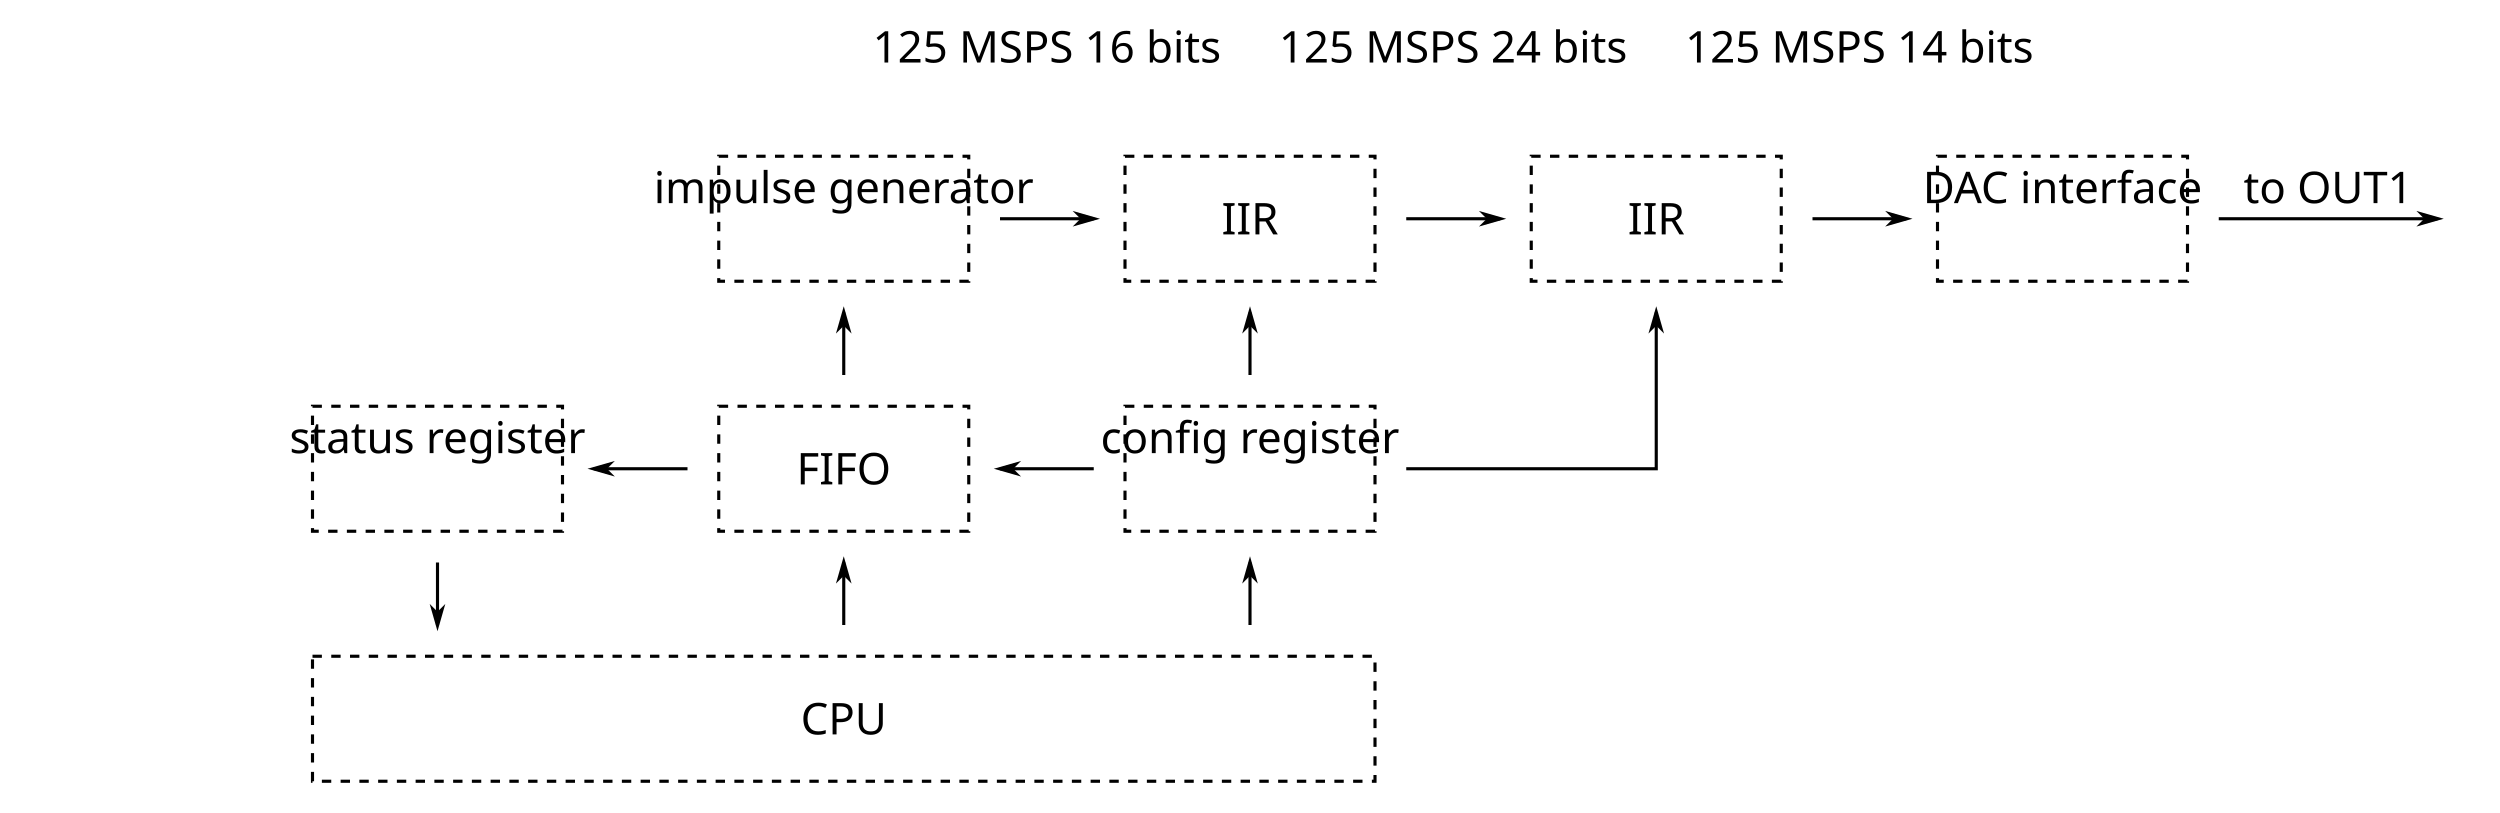
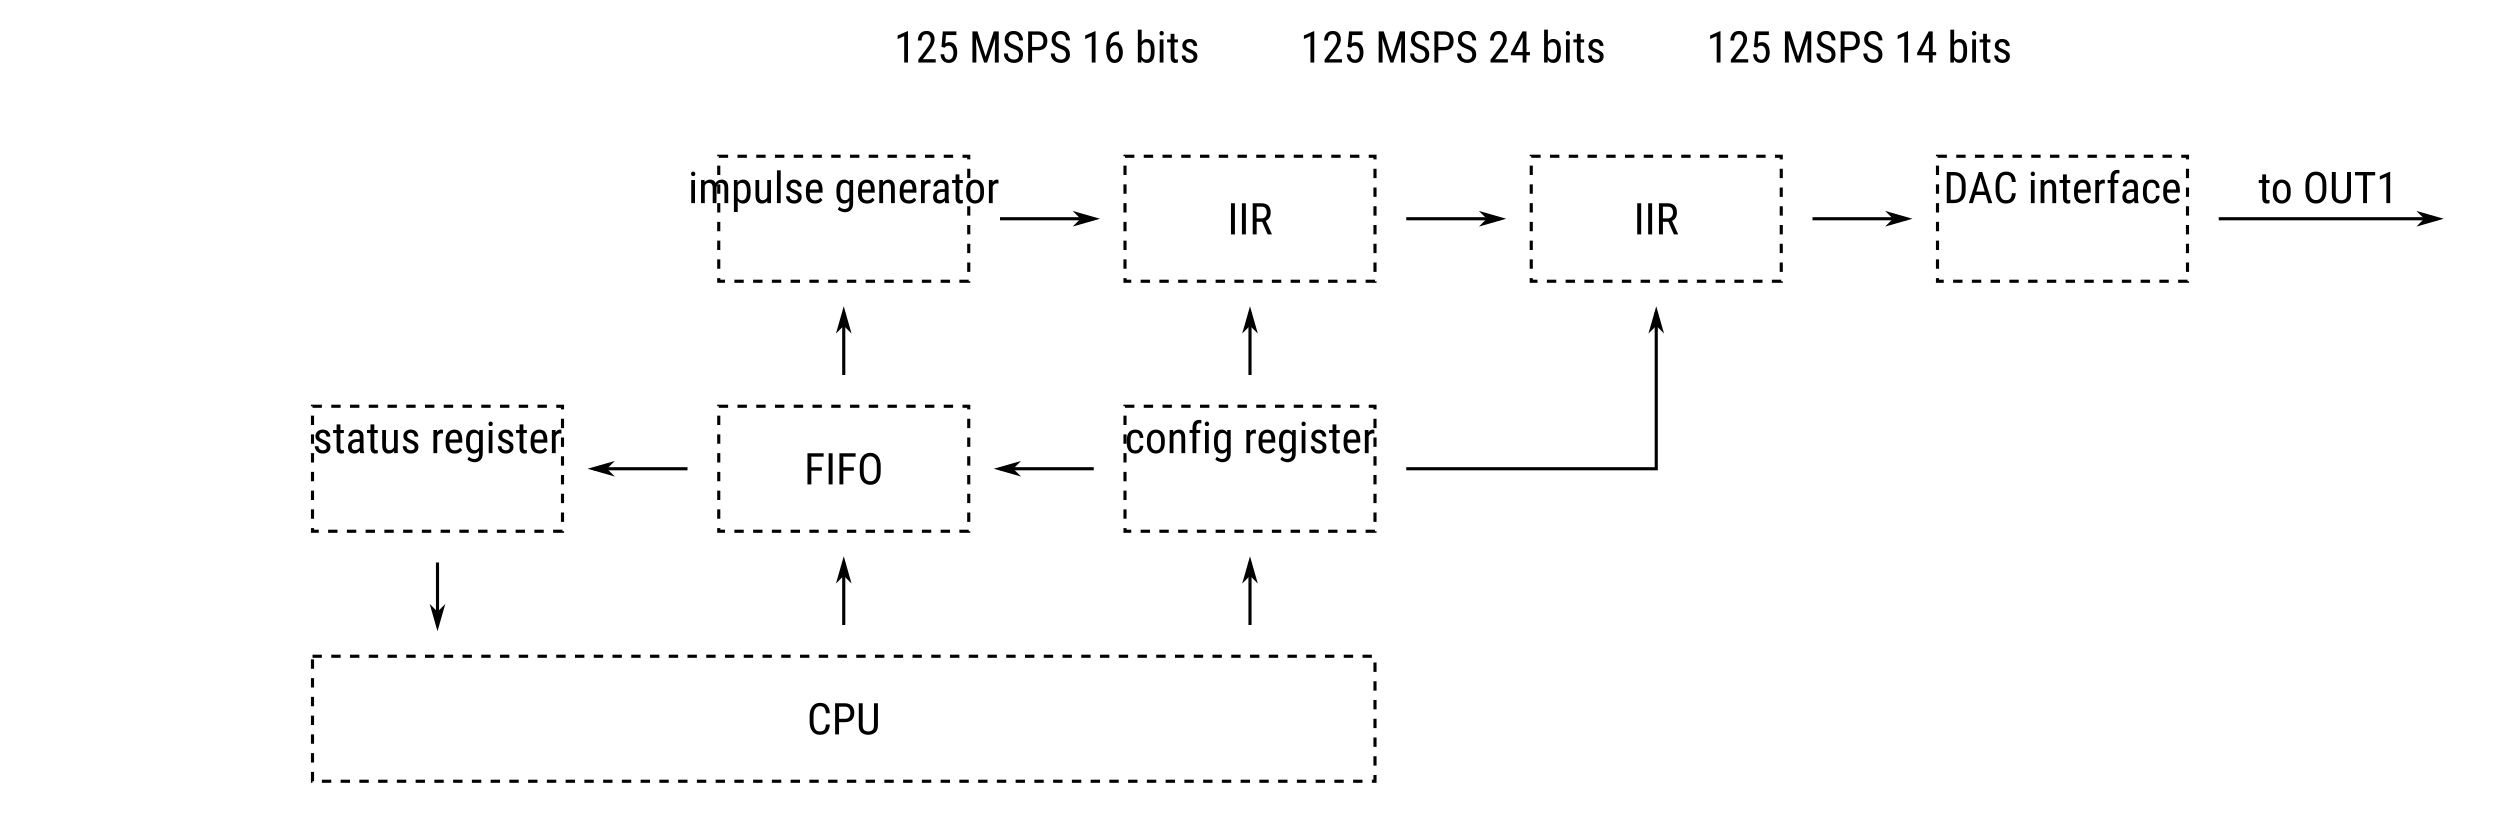
<svg xmlns="http://www.w3.org/2000/svg" width="800" height="260" version="1.1">
  <defs>
    <marker id="Arrow1L" overflow="visible" markerHeight="5" markerWidth="8.75" orient="auto-start-reverse" preserveAspectRatio="xMidYMid" refX="4.25" viewBox="0 0 8.75 5">
      <path transform="scale(-.5)" d="m0 0 5-5-17.5 5 17.5 5z" fill="context-stroke" fill-rule="evenodd" />
    </marker>
  </defs>
  <rect x="490" y="50" width="80" height="40" fill="none" stroke="#000000" stroke-dasharray="3, 3" />
  <rect x="230" y="130" width="80" height="40" fill="none" stroke="#000000" stroke-dasharray="3, 3" />
  <rect x="230" y="50" width="80" height="40" fill="none" stroke="#000000" stroke-dasharray="3, 3" />
-   <text x="660" y="65" fill="#000000" font-family="Carlito" font-size="14px" text-align="center" text-anchor="middle" style="line-height:1.25">
+   <text x="660" y="65" fill="#000000" font-family="Roboto Condensed" font-size="14px" text-align="center" text-anchor="middle" style="line-height:1.25">
    <tspan>DAC</tspan>
    <tspan>interface</tspan>
  </text>
  <rect x="360" y="50" width="80" height="40" fill="none" stroke="#000000" stroke-dasharray="3, 3" />
  <rect x="620" y="50" width="80" height="40" fill="none" stroke="#000000" stroke-dasharray="3, 3" />
-   <text x="465" y="20" fill="#000000" font-family="Carlito" font-size="14px" text-align="center" text-anchor="middle" style="line-height:1.25">
+   <text x="465" y="20" fill="#000000" font-family="Roboto Condensed" font-size="14px" text-align="center" text-anchor="middle" style="line-height:1.25">
    <tspan>125 MSPS</tspan>
    <tspan>24 bits</tspan>
  </text>
  <path d="m450 70h30" fill="none" marker-end="url(#Arrow1L)" stroke="#000000" />
-   <text x="400" y="75" fill="#000000" font-family="Carlito" font-size="14px" text-align="center" text-anchor="middle" style="line-height:1.25">
+   <text x="400" y="75" fill="#000000" font-family="Roboto Condensed" font-size="14px" text-align="center" text-anchor="middle" style="line-height:1.25">
    <tspan>IIR</tspan>
  </text>
-   <text x="530" y="75" fill="#000000" font-family="Carlito" font-size="14px" text-align="center" text-anchor="middle" style="line-height:1.25">
+   <text x="530" y="75" fill="#000000" font-family="Roboto Condensed" font-size="14px" text-align="center" text-anchor="middle" style="line-height:1.25">
    <tspan>IIR</tspan>
  </text>
-   <text x="745" y="65" fill="#000000" font-family="Carlito" font-size="14px" text-align="center" text-anchor="middle" style="line-height:1.25">
+   <text x="745" y="65" fill="#000000" font-family="Roboto Condensed" font-size="14px" text-align="center" text-anchor="middle" style="line-height:1.25">
    <tspan>to OUT1</tspan>
  </text>
-   <text x="335" y="20" fill="#000000" font-family="Carlito" font-size="14px" text-align="center" text-anchor="middle" style="line-height:1.25">
+   <text x="335" y="20" fill="#000000" font-family="Roboto Condensed" font-size="14px" text-align="center" text-anchor="middle" style="line-height:1.25">
    <tspan>125 MSPS</tspan>
    <tspan>16 bits</tspan>
  </text>
-   <text x="595" y="20" fill="#000000" font-family="Carlito" font-size="14px" text-align="center" text-anchor="middle" style="line-height:1.25">
+   <text x="595" y="20" fill="#000000" font-family="Roboto Condensed" font-size="14px" text-align="center" text-anchor="middle" style="line-height:1.25">
    <tspan>125 MSPS</tspan>
    <tspan>14 bits</tspan>
  </text>
-   <text x="270" y="155" fill="#000000" font-family="Carlito" font-size="14px" text-align="center" text-anchor="middle" style="line-height:1.25">
+   <text x="270" y="155" fill="#000000" font-family="Roboto Condensed" font-size="14px" text-align="center" text-anchor="middle" style="line-height:1.25">
    <tspan>FIFO</tspan>
  </text>
  <rect x="100" y="210" width="340" height="40" fill="none" stroke="#000000" stroke-dasharray="3, 3" />
-   <text x="400" y="145" fill="#000000" font-family="Carlito" font-size="14px" text-align="center" text-anchor="middle" style="line-height:1.25">
+   <text x="400" y="145" fill="#000000" font-family="Roboto Condensed" font-size="14px" text-align="center" text-anchor="middle" style="line-height:1.25">
    <tspan>config</tspan>
    <tspan>register</tspan>
  </text>
  <rect x="100" y="130" width="80" height="40" fill="none" stroke="#000000" stroke-dasharray="3, 3" />
-   <text x="270" y="235" fill="#000000" font-family="Carlito" font-size="14px" text-align="center" text-anchor="middle" style="line-height:1.25">
+   <text x="270" y="235" fill="#000000" font-family="Roboto Condensed" font-size="14px" text-align="center" text-anchor="middle" style="line-height:1.25">
    <tspan>CPU</tspan>
  </text>
-   <text x="140" y="145" fill="#000000" font-family="Carlito" font-size="14px" text-align="center" text-anchor="middle" style="line-height:1.25">
+   <text x="140" y="145" fill="#000000" font-family="Roboto Condensed" font-size="14px" text-align="center" text-anchor="middle" style="line-height:1.25">
    <tspan>status</tspan>
    <tspan>register</tspan>
  </text>
  <rect x="360" y="130" width="80" height="40" fill="none" stroke="#000000" stroke-dasharray="3, 3" />
  <path d="m140 180v20" fill="none" marker-end="url(#Arrow1L)" stroke="#000000" />
  <path d="m270 200v-20" fill="none" marker-end="url(#Arrow1L)" stroke="#000000" />
  <path d="m400 200v-20" fill="none" marker-end="url(#Arrow1L)" stroke="#000000" />
  <path d="m350 150h-30" fill="none" marker-end="url(#Arrow1L)" stroke="#000000" />
  <path d="m220 150h-30" fill="none" marker-end="url(#Arrow1L)" stroke="#000000" />
  <path d="m580 70h30" fill="none" marker-end="url(#Arrow1L)" stroke="#000000" />
  <path d="m270 120v-20" fill="none" marker-end="url(#Arrow1L)" stroke="#000000" />
-   <text x="270" y="65" fill="#000000" font-family="Carlito" font-size="14px" text-align="center" text-anchor="middle" style="line-height:1.25">
+   <text x="270" y="65" fill="#000000" font-family="Roboto Condensed" font-size="14px" text-align="center" text-anchor="middle" style="line-height:1.25">
    <tspan>impulse</tspan>
    <tspan>generator</tspan>
  </text>
  <path d="m320 70h30" fill="none" marker-end="url(#Arrow1L)" stroke="#000000" />
  <path d="m710 70h70" fill="none" marker-end="url(#Arrow1L)" stroke="#000000" />
  <path d="m450 150h80v-50" fill="none" marker-end="url(#Arrow1L)" stroke="#000000" stroke-width="1px" />
  <path d="m400 120v-20" fill="none" marker-end="url(#Arrow1L)" stroke="#000000" />
</svg>
